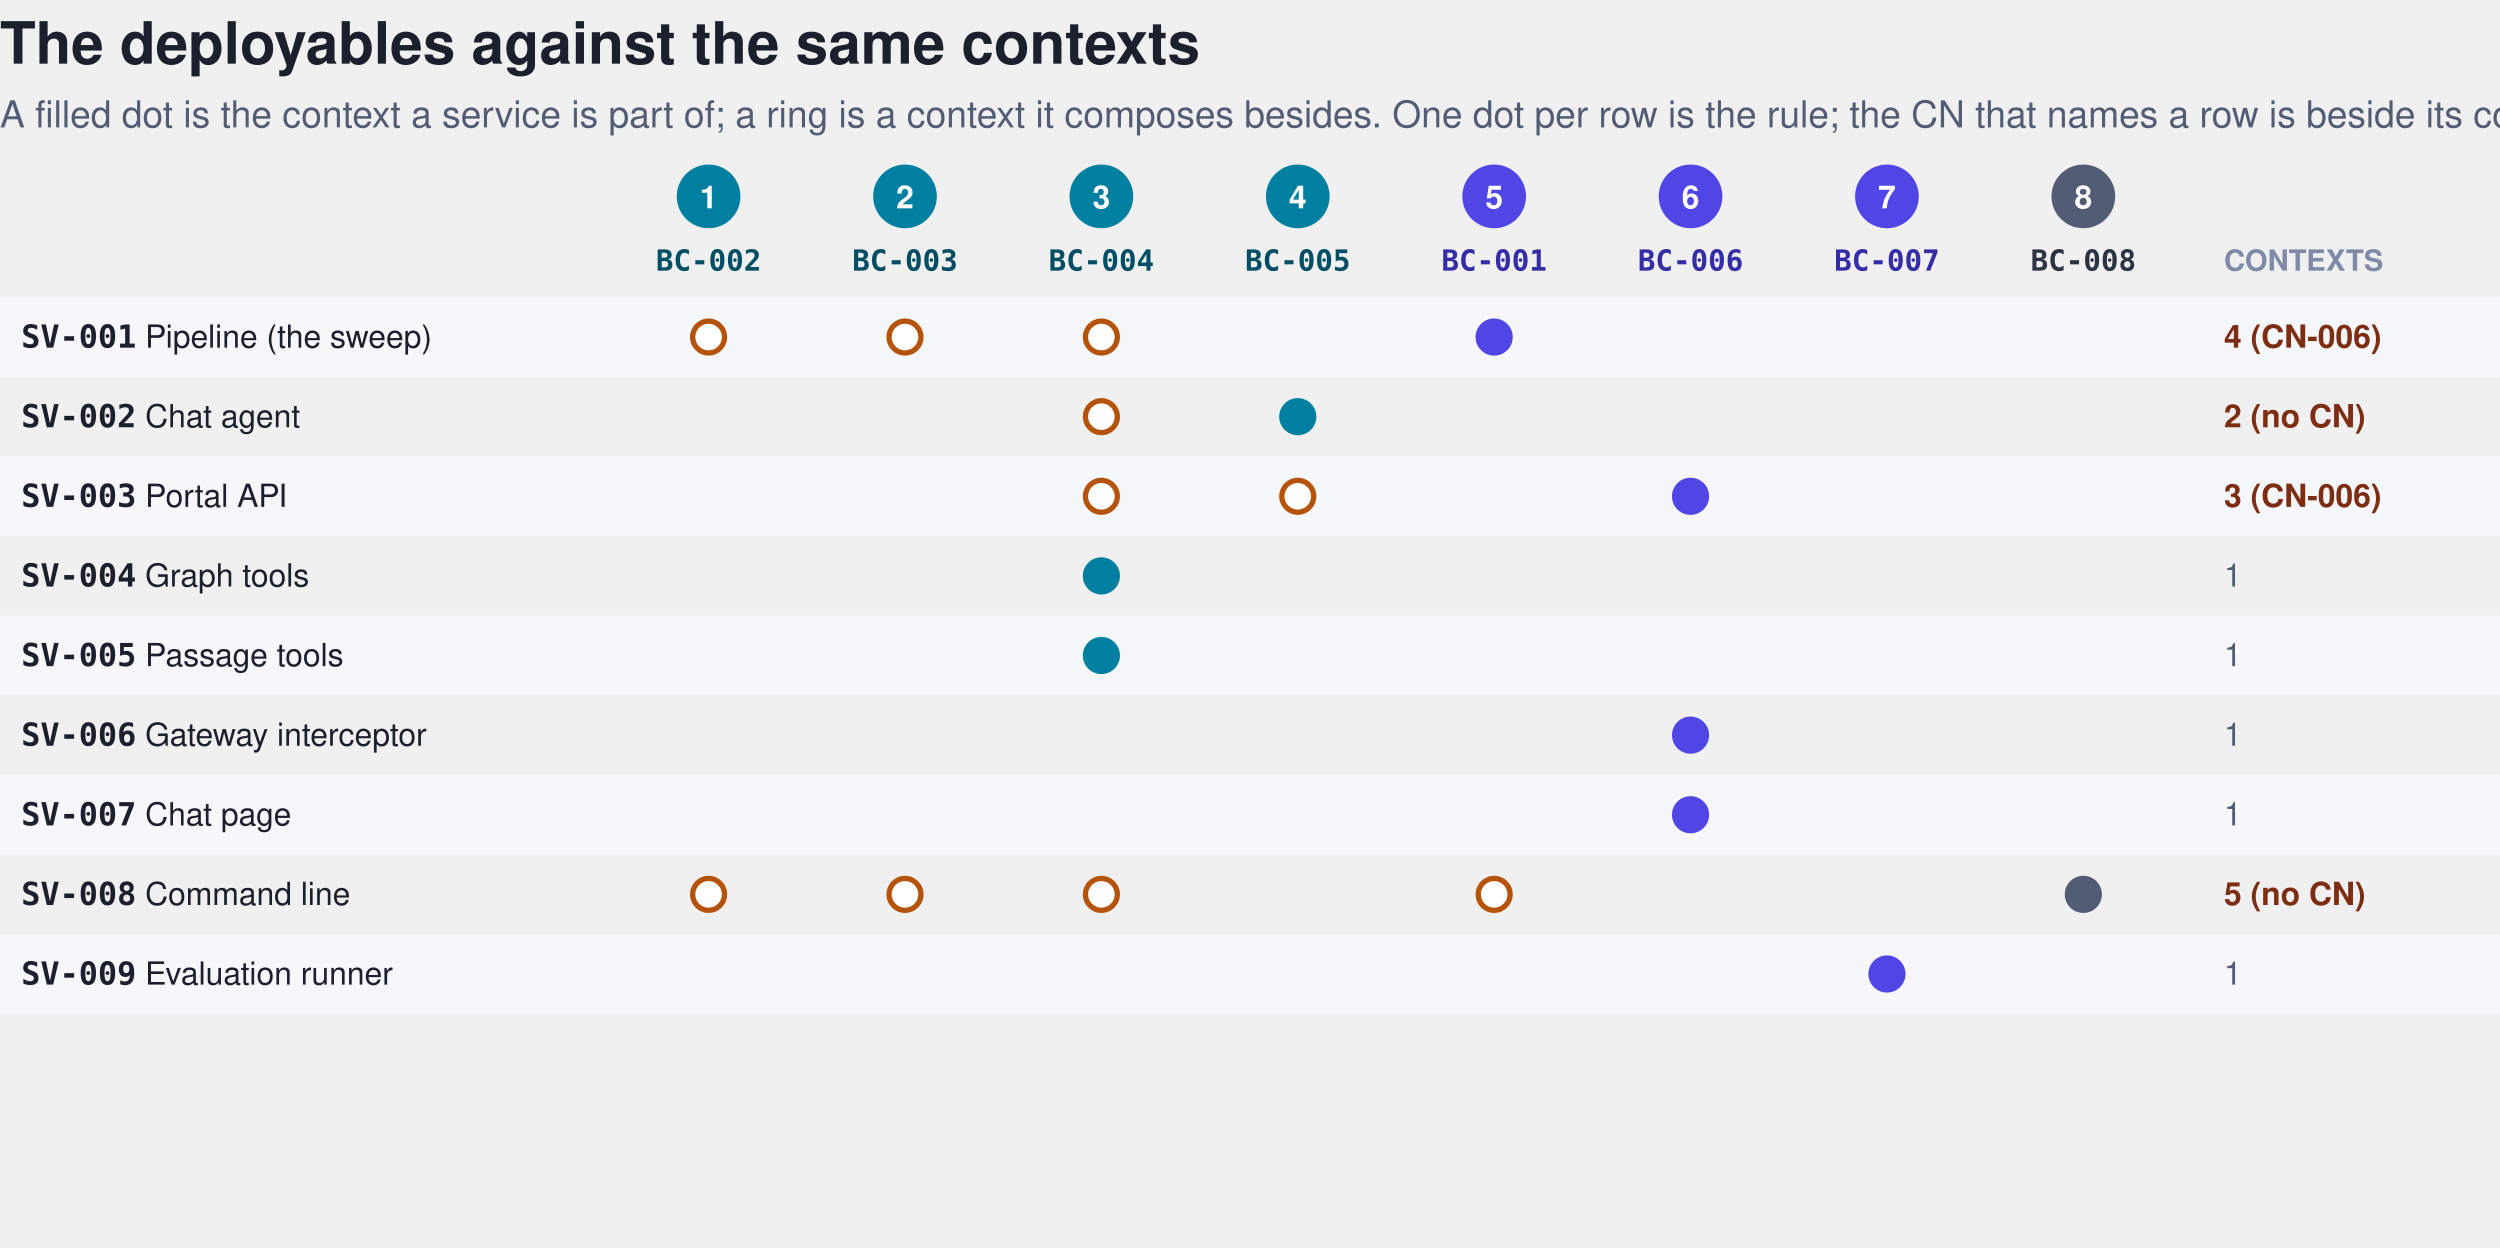
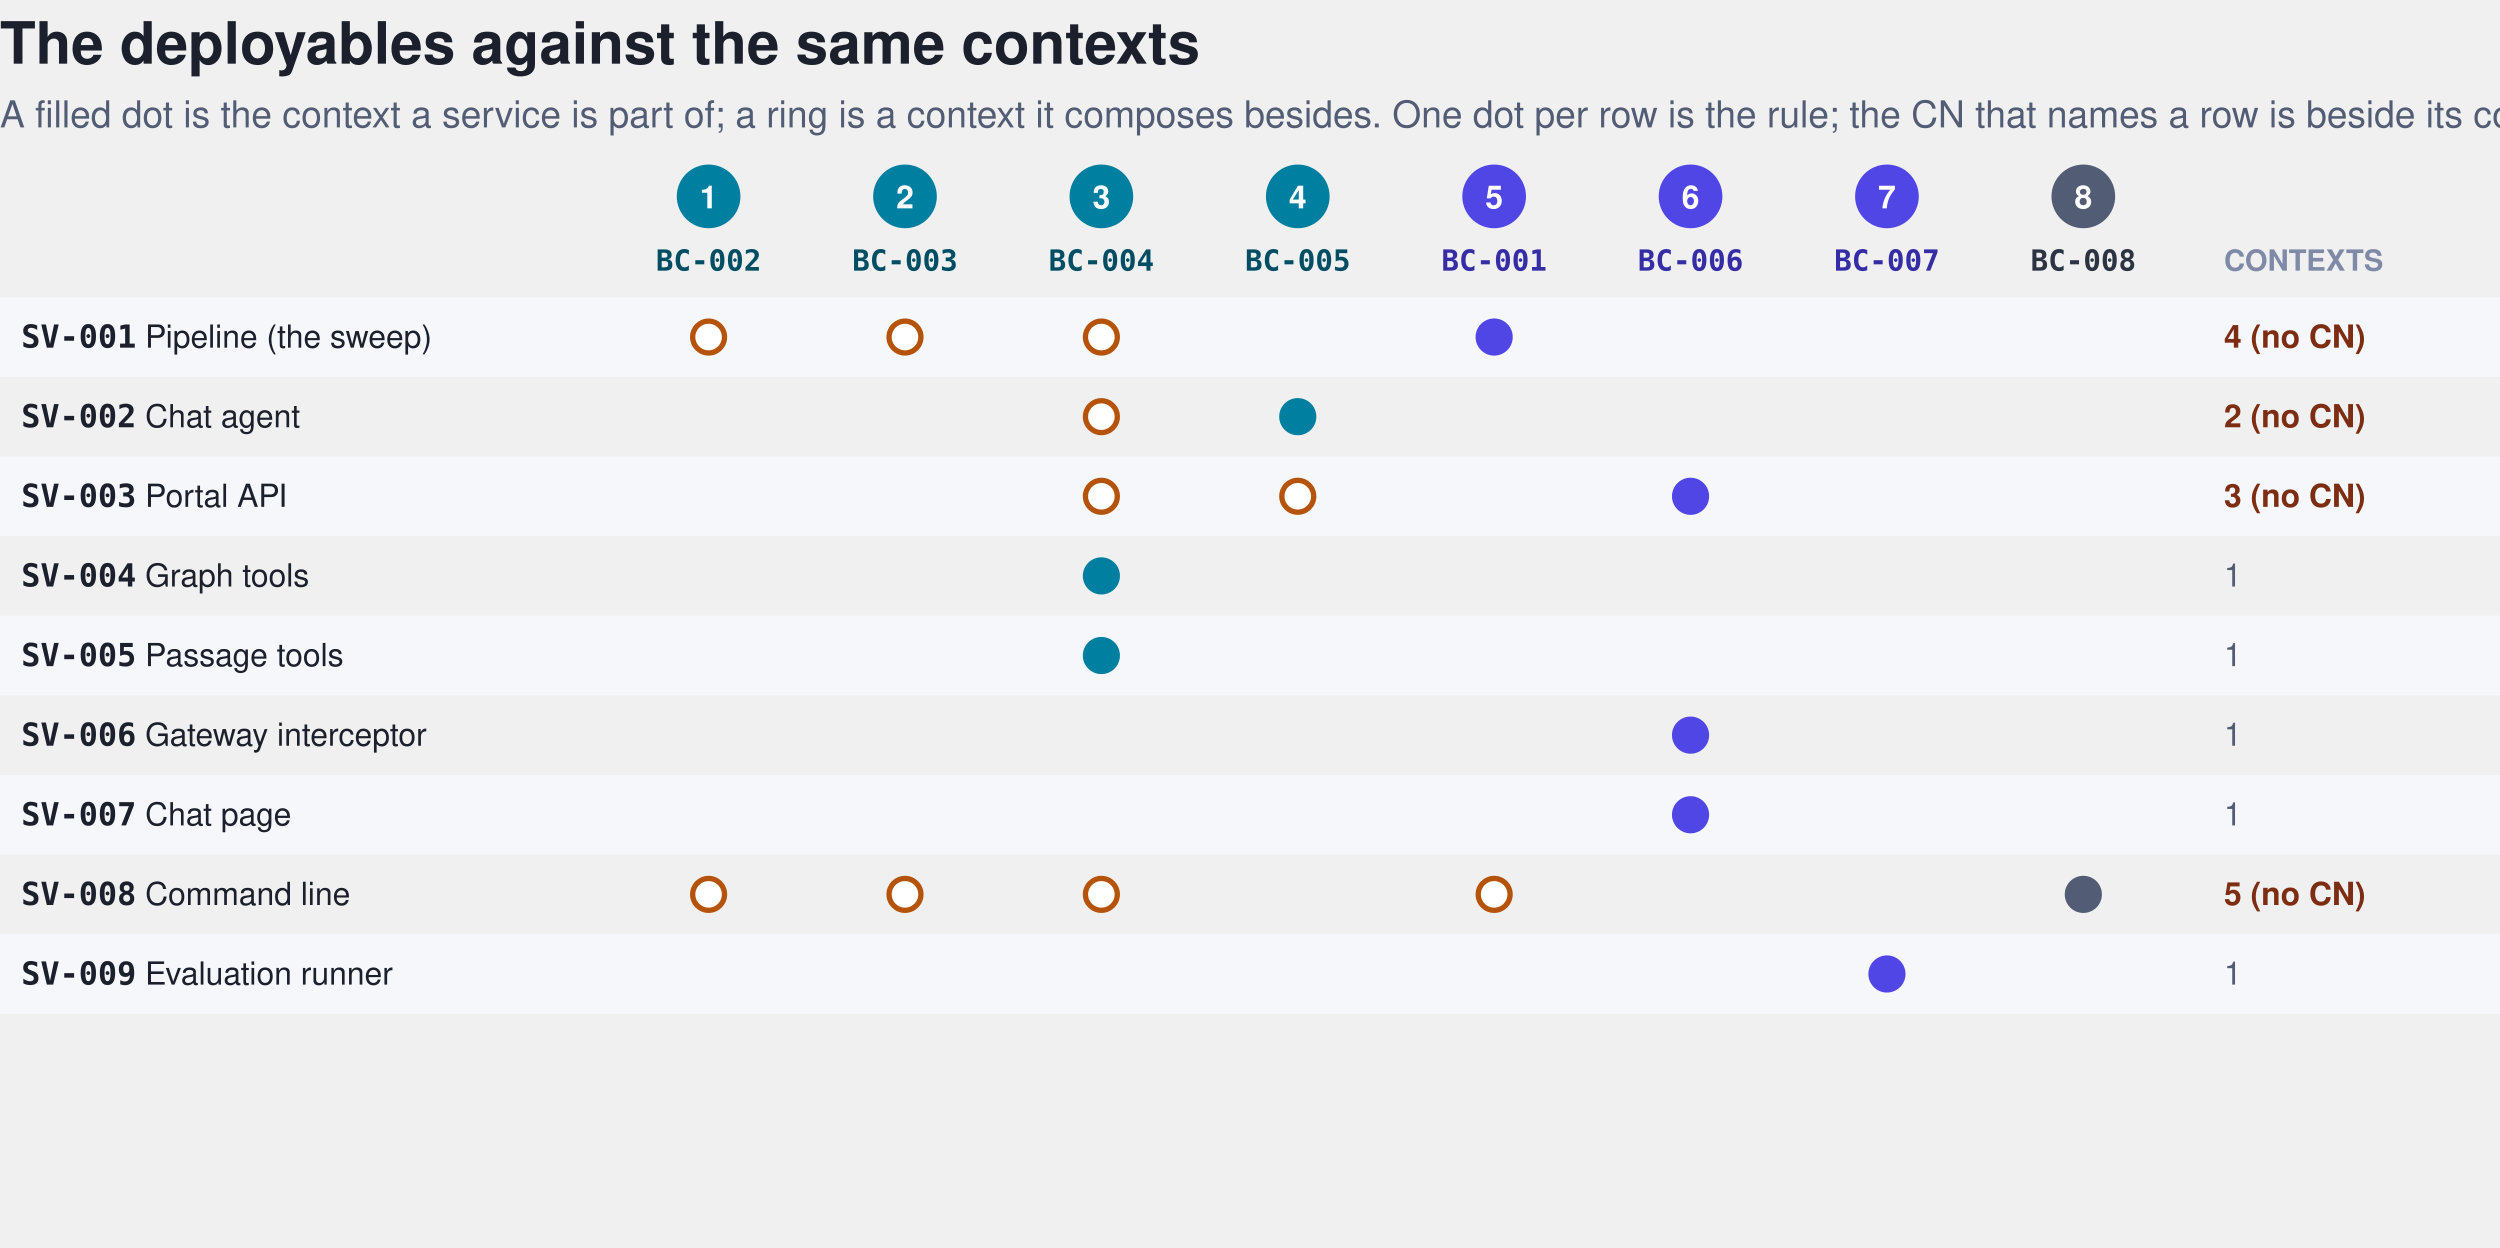
<svg xmlns="http://www.w3.org/2000/svg" width="942" height="470" viewBox="0 0 942 470" role="img" aria-labelledby="title desc">
  <text x="0" y="24" fill="#1b202c" font-family="IBM Plex Sans, Helvetica, Arial, sans-serif" font-size="22" font-weight="600">The deployables against the same contexts</text>
  <text x="0" y="48" fill="#525c74" font-family="IBM Plex Sans, Helvetica, Arial, sans-serif" font-size="14">A filled dot is the context a service is part of; a ring is a context it composes besides. One dot per row is the rule; the CN that names a row is beside its count.</text>
  <circle cx="267" cy="74" r="12" fill="#007fa0" />
  <text x="267" y="78.5" fill="#ffffff" font-family="IBM Plex Sans, Helvetica, Arial, sans-serif" font-size="12" font-weight="700" text-anchor="middle">1</text>
  <text x="267" y="102" fill="#004e64" font-family="IBM Plex Mono, ui-monospace, Consolas, monospace" font-size="11" font-weight="600" text-anchor="middle">BC-002</text>
  <circle cx="341" cy="74" r="12" fill="#007fa0" />
  <text x="341" y="78.5" fill="#ffffff" font-family="IBM Plex Sans, Helvetica, Arial, sans-serif" font-size="12" font-weight="700" text-anchor="middle">2</text>
  <text x="341" y="102" fill="#004e64" font-family="IBM Plex Mono, ui-monospace, Consolas, monospace" font-size="11" font-weight="600" text-anchor="middle">BC-003</text>
  <circle cx="415" cy="74" r="12" fill="#007fa0" />
  <text x="415" y="78.5" fill="#ffffff" font-family="IBM Plex Sans, Helvetica, Arial, sans-serif" font-size="12" font-weight="700" text-anchor="middle">3</text>
  <text x="415" y="102" fill="#004e64" font-family="IBM Plex Mono, ui-monospace, Consolas, monospace" font-size="11" font-weight="600" text-anchor="middle">BC-004</text>
  <circle cx="489" cy="74" r="12" fill="#007fa0" />
  <text x="489" y="78.5" fill="#ffffff" font-family="IBM Plex Sans, Helvetica, Arial, sans-serif" font-size="12" font-weight="700" text-anchor="middle">4</text>
  <text x="489" y="102" fill="#004e64" font-family="IBM Plex Mono, ui-monospace, Consolas, monospace" font-size="11" font-weight="600" text-anchor="middle">BC-005</text>
  <circle cx="563" cy="74" r="12" fill="#4f46e5" />
  <text x="563" y="78.5" fill="#ffffff" font-family="IBM Plex Sans, Helvetica, Arial, sans-serif" font-size="12" font-weight="700" text-anchor="middle">5</text>
  <text x="563" y="102" fill="#352da5" font-family="IBM Plex Mono, ui-monospace, Consolas, monospace" font-size="11" font-weight="600" text-anchor="middle">BC-001</text>
  <circle cx="637" cy="74" r="12" fill="#4f46e5" />
  <text x="637" y="78.5" fill="#ffffff" font-family="IBM Plex Sans, Helvetica, Arial, sans-serif" font-size="12" font-weight="700" text-anchor="middle">6</text>
  <text x="637" y="102" fill="#352da5" font-family="IBM Plex Mono, ui-monospace, Consolas, monospace" font-size="11" font-weight="600" text-anchor="middle">BC-006</text>
  <circle cx="711" cy="74" r="12" fill="#4f46e5" />
  <text x="711" y="78.5" fill="#ffffff" font-family="IBM Plex Sans, Helvetica, Arial, sans-serif" font-size="12" font-weight="700" text-anchor="middle">7</text>
  <text x="711" y="102" fill="#352da5" font-family="IBM Plex Mono, ui-monospace, Consolas, monospace" font-size="11" font-weight="600" text-anchor="middle">BC-007</text>
  <circle cx="785" cy="74" r="12" fill="#525c74" />
  <text x="785" y="78.5" fill="#ffffff" font-family="IBM Plex Sans, Helvetica, Arial, sans-serif" font-size="12" font-weight="700" text-anchor="middle">8</text>
  <text x="785" y="102" fill="#2c3342" font-family="IBM Plex Mono, ui-monospace, Consolas, monospace" font-size="11" font-weight="600" text-anchor="middle">BC-008</text>
  <text x="838" y="102" fill="#7e8aa7" font-family="IBM Plex Sans, Helvetica, Arial, sans-serif" font-size="11" font-weight="600">CONTEXTS</text>
  <rect x="0" y="112" width="942" height="30" fill="#f5f7fb" />
  <text x="8" y="131" fill="#1b202c" font-family="IBM Plex Sans, Helvetica, Arial, sans-serif" font-size="12">
    <tspan font-family="IBM Plex Mono, ui-monospace, Consolas, monospace" font-weight="600">SV-001</tspan> Pipeline (the sweep)</text>
  <circle cx="267" cy="127" r="6" fill="#ffffff" stroke="#b45309" stroke-width="2" />
  <circle cx="341" cy="127" r="6" fill="#ffffff" stroke="#b45309" stroke-width="2" />
  <circle cx="415" cy="127" r="6" fill="#ffffff" stroke="#b45309" stroke-width="2" />
  <circle cx="563" cy="127" r="7" fill="#4f46e5" />
-   <text x="838" y="131" fill="#7c2d12" font-family="IBM Plex Sans, Helvetica, Arial, sans-serif" font-size="12" font-weight="600">4 (CN-006)</text>
+   <text x="838" y="131" fill="#7c2d12" font-family="IBM Plex Sans, Helvetica, Arial, sans-serif" font-size="12" font-weight="600">4 (no CN)</text>
  <text x="8" y="161" fill="#1b202c" font-family="IBM Plex Sans, Helvetica, Arial, sans-serif" font-size="12">
    <tspan font-family="IBM Plex Mono, ui-monospace, Consolas, monospace" font-weight="600">SV-002</tspan> Chat agent</text>
  <circle cx="415" cy="157" r="6" fill="#ffffff" stroke="#b45309" stroke-width="2" />
  <circle cx="489" cy="157" r="7" fill="#007fa0" />
  <text x="838" y="161" fill="#7c2d12" font-family="IBM Plex Sans, Helvetica, Arial, sans-serif" font-size="12" font-weight="600">2 (no CN)</text>
  <rect x="0" y="172" width="942" height="30" fill="#f5f7fb" />
  <text x="8" y="191" fill="#1b202c" font-family="IBM Plex Sans, Helvetica, Arial, sans-serif" font-size="12">
    <tspan font-family="IBM Plex Mono, ui-monospace, Consolas, monospace" font-weight="600">SV-003</tspan> Portal API</text>
  <circle cx="415" cy="187" r="6" fill="#ffffff" stroke="#b45309" stroke-width="2" />
  <circle cx="489" cy="187" r="6" fill="#ffffff" stroke="#b45309" stroke-width="2" />
  <circle cx="637" cy="187" r="7" fill="#4f46e5" />
-   <text x="838" y="191" fill="#7c2d12" font-family="IBM Plex Sans, Helvetica, Arial, sans-serif" font-size="12" font-weight="600">3 (CN-006)</text>
+   <text x="838" y="191" fill="#7c2d12" font-family="IBM Plex Sans, Helvetica, Arial, sans-serif" font-size="12" font-weight="600">3 (no CN)</text>
  <text x="8" y="221" fill="#1b202c" font-family="IBM Plex Sans, Helvetica, Arial, sans-serif" font-size="12">
    <tspan font-family="IBM Plex Mono, ui-monospace, Consolas, monospace" font-weight="600">SV-004</tspan> Graph tools</text>
  <circle cx="415" cy="217" r="7" fill="#007fa0" />
  <text x="838" y="221" fill="#525c74" font-family="IBM Plex Sans, Helvetica, Arial, sans-serif" font-size="12" font-weight="400">1</text>
  <rect x="0" y="232" width="942" height="30" fill="#f5f7fb" />
  <text x="8" y="251" fill="#1b202c" font-family="IBM Plex Sans, Helvetica, Arial, sans-serif" font-size="12">
    <tspan font-family="IBM Plex Mono, ui-monospace, Consolas, monospace" font-weight="600">SV-005</tspan> Passage tools</text>
  <circle cx="415" cy="247" r="7" fill="#007fa0" />
  <text x="838" y="251" fill="#525c74" font-family="IBM Plex Sans, Helvetica, Arial, sans-serif" font-size="12" font-weight="400">1</text>
  <text x="8" y="281" fill="#1b202c" font-family="IBM Plex Sans, Helvetica, Arial, sans-serif" font-size="12">
    <tspan font-family="IBM Plex Mono, ui-monospace, Consolas, monospace" font-weight="600">SV-006</tspan> Gateway interceptor</text>
  <circle cx="637" cy="277" r="7" fill="#4f46e5" />
  <text x="838" y="281" fill="#525c74" font-family="IBM Plex Sans, Helvetica, Arial, sans-serif" font-size="12" font-weight="400">1</text>
  <rect x="0" y="292" width="942" height="30" fill="#f5f7fb" />
  <text x="8" y="311" fill="#1b202c" font-family="IBM Plex Sans, Helvetica, Arial, sans-serif" font-size="12">
    <tspan font-family="IBM Plex Mono, ui-monospace, Consolas, monospace" font-weight="600">SV-007</tspan> Chat page</text>
  <circle cx="637" cy="307" r="7" fill="#4f46e5" />
  <text x="838" y="311" fill="#525c74" font-family="IBM Plex Sans, Helvetica, Arial, sans-serif" font-size="12" font-weight="400">1</text>
  <text x="8" y="341" fill="#1b202c" font-family="IBM Plex Sans, Helvetica, Arial, sans-serif" font-size="12">
    <tspan font-family="IBM Plex Mono, ui-monospace, Consolas, monospace" font-weight="600">SV-008</tspan> Command line</text>
  <circle cx="267" cy="337" r="6" fill="#ffffff" stroke="#b45309" stroke-width="2" />
  <circle cx="341" cy="337" r="6" fill="#ffffff" stroke="#b45309" stroke-width="2" />
  <circle cx="415" cy="337" r="6" fill="#ffffff" stroke="#b45309" stroke-width="2" />
  <circle cx="563" cy="337" r="6" fill="#ffffff" stroke="#b45309" stroke-width="2" />
  <circle cx="785" cy="337" r="7" fill="#525c74" />
  <text x="838" y="341" fill="#7c2d12" font-family="IBM Plex Sans, Helvetica, Arial, sans-serif" font-size="12" font-weight="600">5 (no CN)</text>
  <rect x="0" y="352" width="942" height="30" fill="#f5f7fb" />
  <text x="8" y="371" fill="#1b202c" font-family="IBM Plex Sans, Helvetica, Arial, sans-serif" font-size="12">
    <tspan font-family="IBM Plex Mono, ui-monospace, Consolas, monospace" font-weight="600">SV-009</tspan> Evaluation runner</text>
  <circle cx="711" cy="367" r="7" fill="#4f46e5" />
  <text x="838" y="371" fill="#525c74" font-family="IBM Plex Sans, Helvetica, Arial, sans-serif" font-size="12" font-weight="400">1</text>
</svg>
